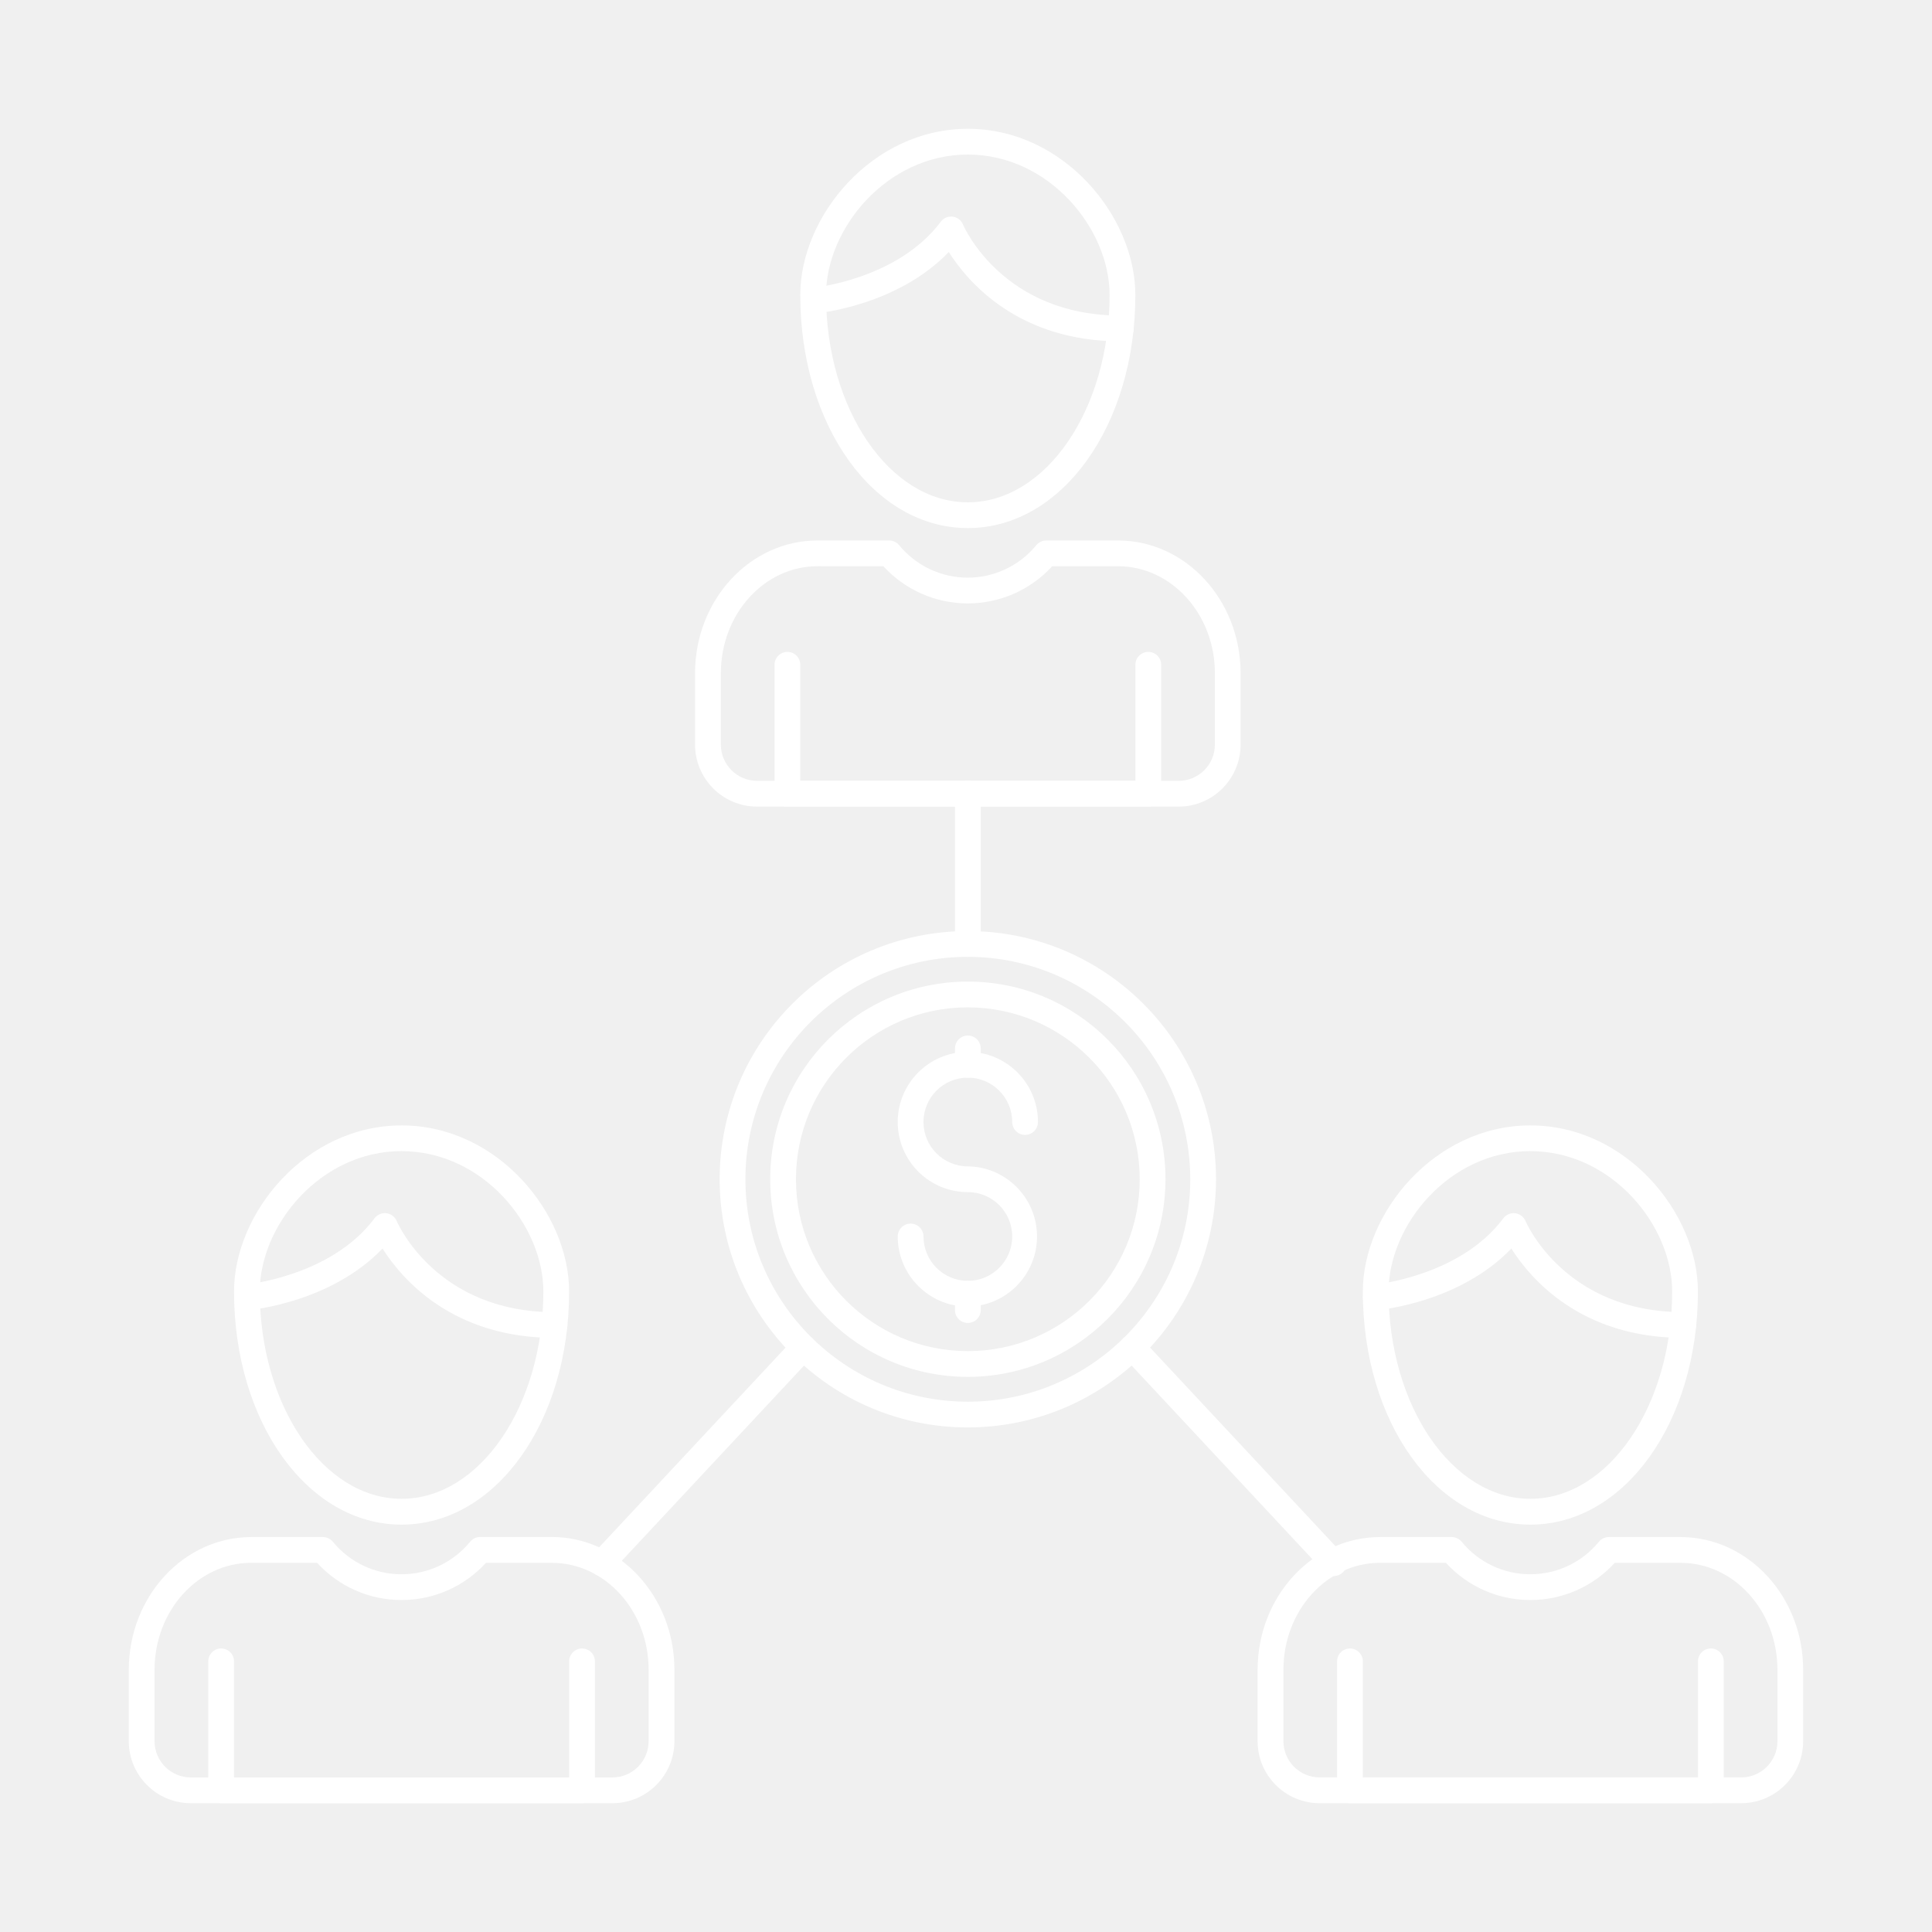
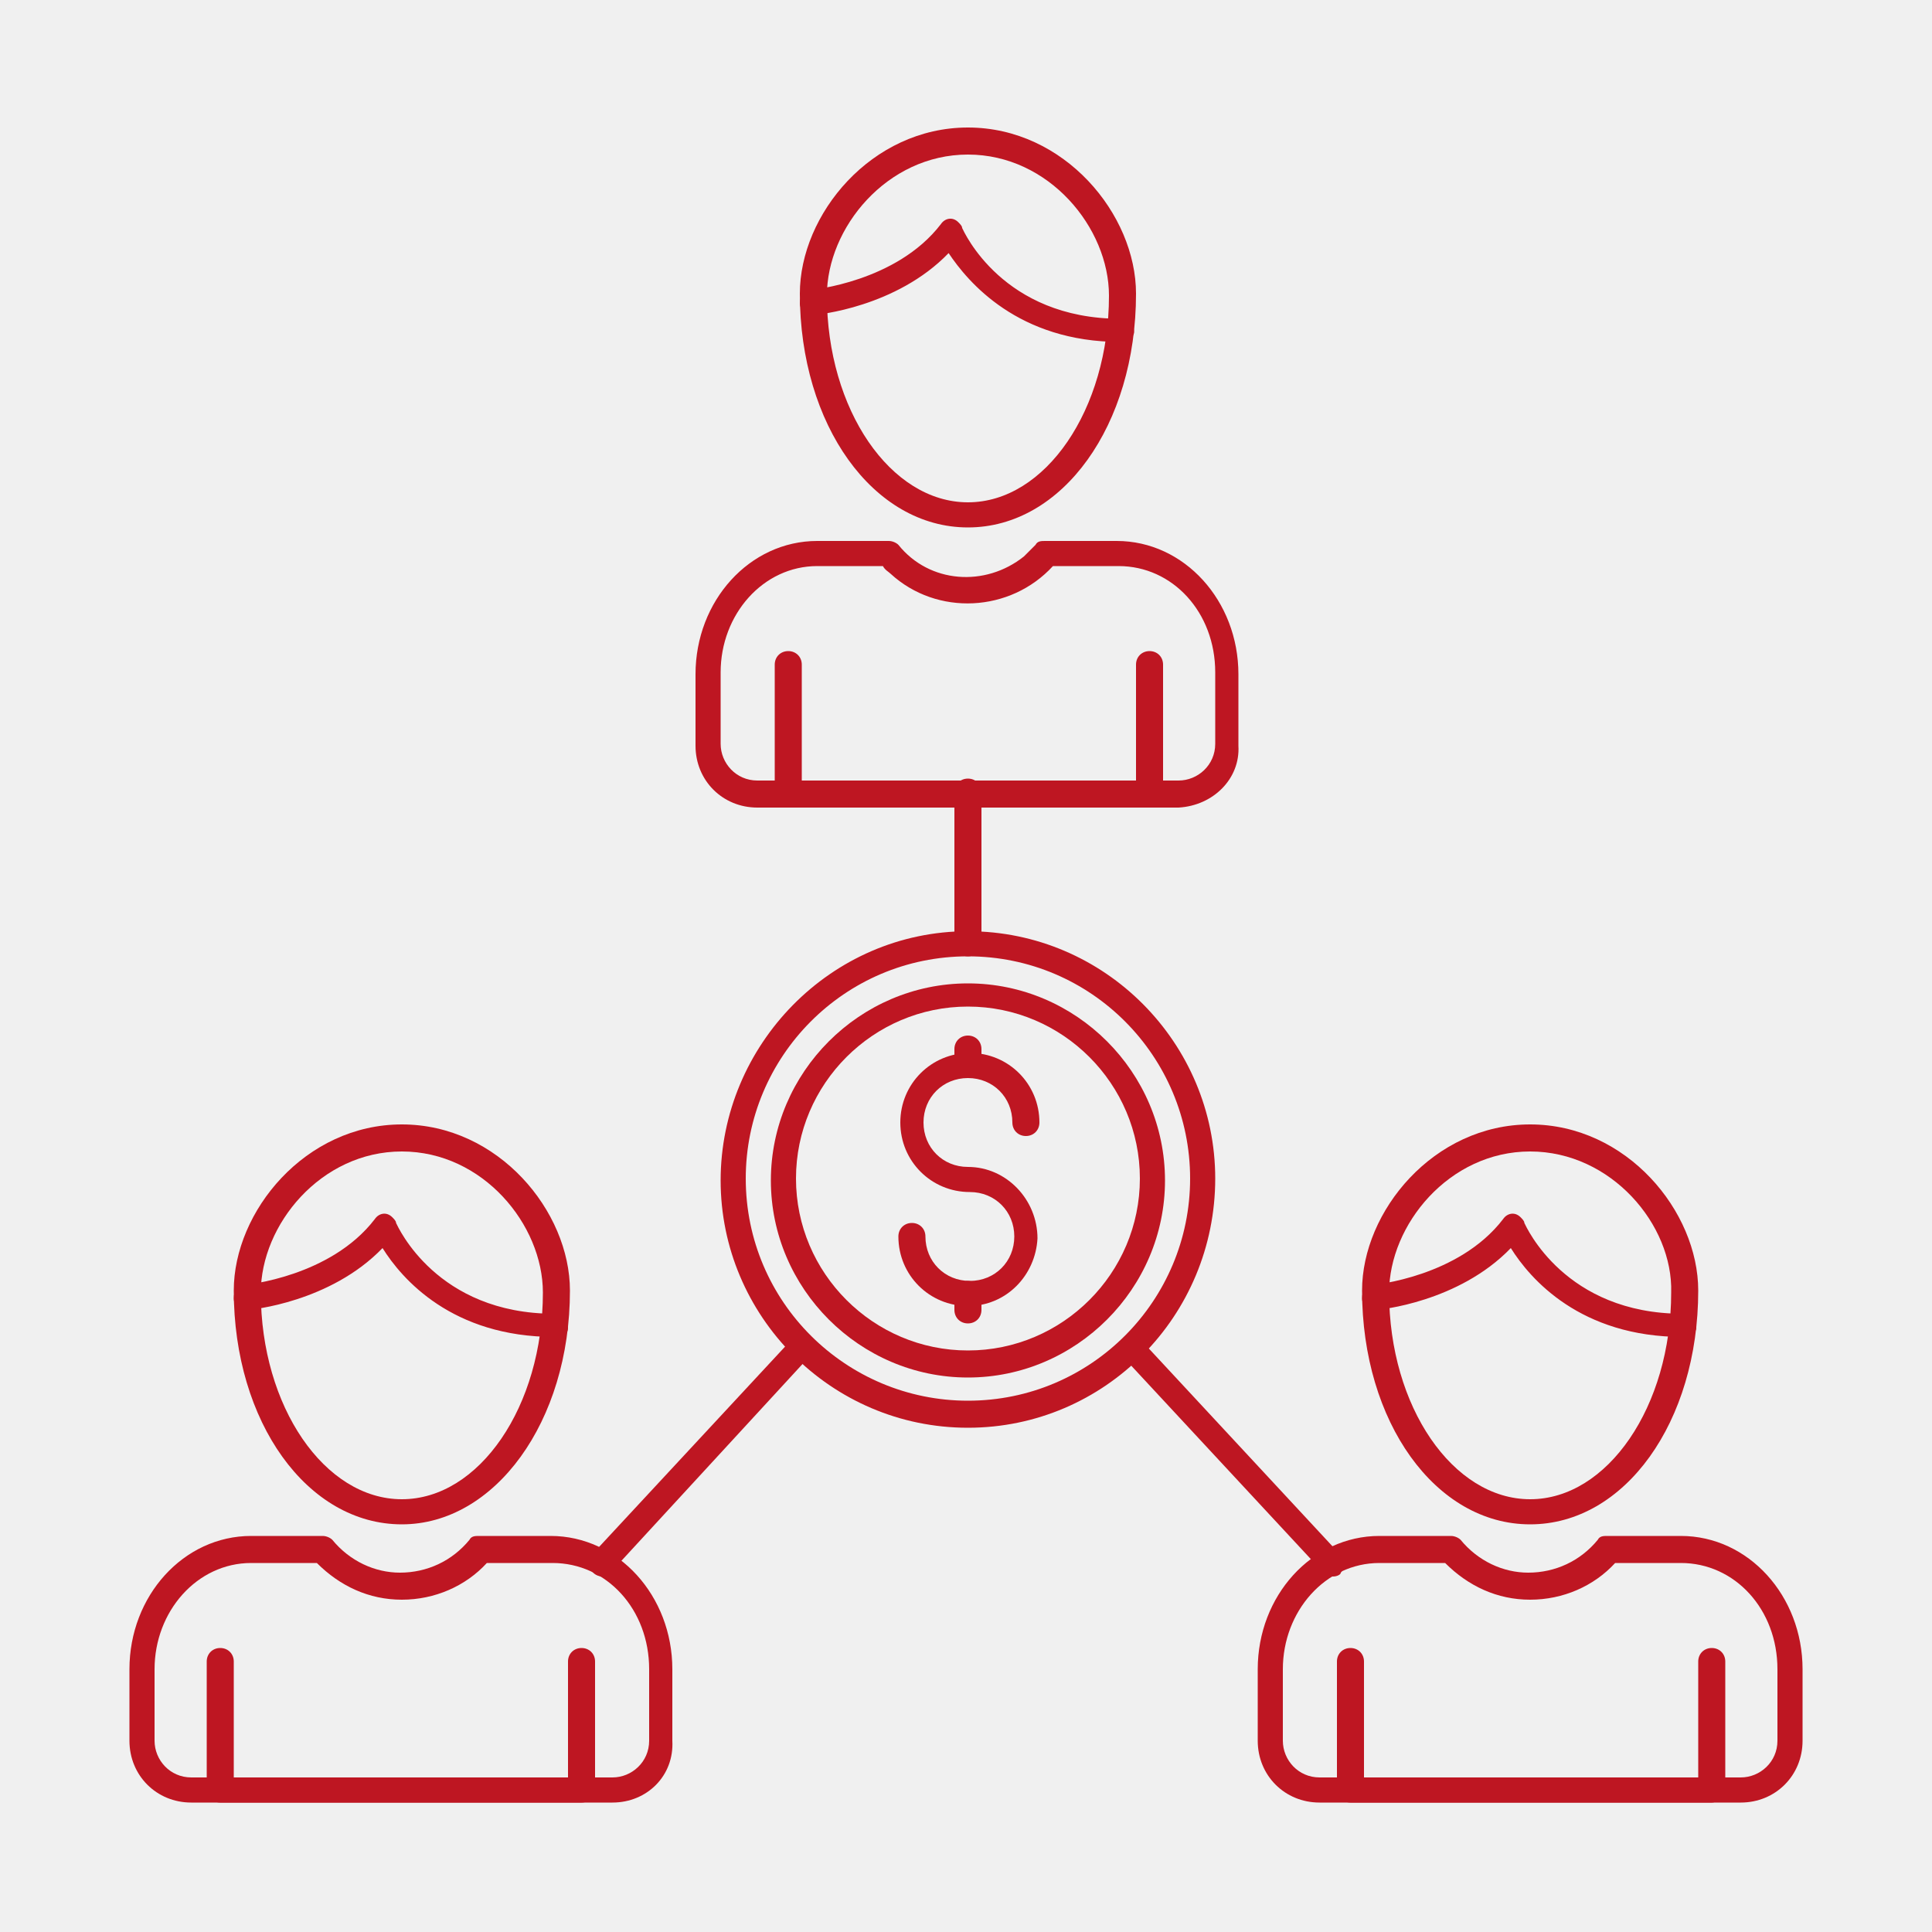
- <svg xmlns="http://www.w3.org/2000/svg" id="Layer_1" height="100" viewBox="0 0 150 150" width="100" fill="#ffffff" data-name="Layer 1">
-   <path d="m47.549 140h-32.738a4.816 4.816 0 0 1 -4.811-4.811v-5.551c0-5.68 4.264-10.3 9.5-10.3h5.573a1 1 0 0 1 .774.367 6.858 6.858 0 0 0 5.323 2.52 6.86 6.86 0 0 0 5.33-2.525 1 1 0 0 1 .773-.367h5.573c5.247 0 9.515 4.622 9.515 10.3v5.552a4.816 4.816 0 0 1 -4.812 4.815zm-28.049-18.664c-4.138 0-7.5 3.725-7.5 8.3v5.551a2.814 2.814 0 0 0 2.811 2.813h32.738a2.813 2.813 0 0 0 2.81-2.81v-5.552c0-4.577-3.371-8.3-7.515-8.3h-5.115a8.849 8.849 0 0 1 -6.555 2.887 8.85 8.85 0 0 1 -6.553-2.887z" />
-   <path d="m45.19 140h-28.02a1 1 0 0 1 -1-1v-10.012a1 1 0 0 1 2 0v9.012h26.02v-9.012a1 1 0 0 1 2 0v10.012a1 1 0 0 1 -1 1z" />
-   <path d="m31.178 118.372c-7.294 0-13.008-7.952-13.008-18.1 0-6.087 5.562-12.895 13.008-12.895s13.008 6.808 13.008 12.895c0 10.148-5.714 18.1-13.008 18.1zm0-29c-6.3 0-11.008 5.751-11.008 10.895 0 8.878 4.938 16.1 11.008 16.1s11.008-7.224 11.008-16.1c0-5.141-4.708-10.892-11.008-10.892z" />
-   <path d="m43.051 103.873c-7.931 0-11.855-4.574-13.352-6.934-4.022 4.185-10.155 4.756-10.436 4.781a1 1 0 0 1 -.172-1.993c.066-.006 6.619-.632 9.986-5.138a1 1 0 0 1 1.723.211c.123.286 3.153 7.076 12.252 7.076a1 1 0 0 1 0 2z" />
-   <path d="m91.513 62.625h-32.739a4.816 4.816 0 0 1 -4.81-4.81v-5.552c0-5.68 4.264-10.3 9.5-10.3h5.573a1 1 0 0 1 .773.366 6.883 6.883 0 0 0 10.647 0 1 1 0 0 1 .773-.366h5.574c5.247 0 9.515 4.621 9.515 10.3v5.552a4.815 4.815 0 0 1 -4.806 4.81zm-28.045-18.663c-4.138 0-7.5 3.724-7.5 8.3v5.552a2.813 2.813 0 0 0 2.81 2.81h32.735a2.813 2.813 0 0 0 2.81-2.81v-5.551c0-4.577-3.371-8.3-7.515-8.3h-5.117a8.884 8.884 0 0 1 -13.107 0z" />
-   <path d="m89.153 62.625h-28.019a1 1 0 0 1 -1-1v-10.012a1 1 0 0 1 2 0v9.012h26.019v-9.012a1 1 0 0 1 2 0v10.012a1 1 0 0 1 -1 1z" />
-   <path d="m75.142 41c-7.3 0-13.009-7.951-13.009-18.1 0-6.092 5.567-12.9 13.009-12.9s13.007 6.808 13.007 12.9c0 10.146-5.713 18.1-13.007 18.1zm0-29c-6.3 0-11.009 5.752-11.009 10.9 0 8.879 4.938 16.1 11.009 16.1s11.007-7.223 11.007-16.1c0-5.148-4.708-10.9-11.007-10.9z" />
-   <path d="m87.015 26.5c-7.932 0-11.856-4.575-13.352-6.934-4.022 4.184-10.156 4.756-10.437 4.78a1 1 0 0 1 -.172-1.992c.066-.006 6.62-.633 9.987-5.139a1 1 0 0 1 1.722.209c.123.286 3.152 7.076 12.252 7.076a1 1 0 0 1 0 2z" />
-   <path d="m135.189 140h-32.738a4.816 4.816 0 0 1 -4.81-4.811v-5.551c0-5.68 4.263-10.3 9.5-10.3h5.573a1 1 0 0 1 .773.367 6.859 6.859 0 0 0 5.323 2.52 6.862 6.862 0 0 0 5.325-2.52 1 1 0 0 1 .773-.367h5.572c5.247 0 9.516 4.622 9.516 10.3v5.552a4.816 4.816 0 0 1 -4.807 4.81zm-28.044-18.664c-4.138 0-7.5 3.725-7.5 8.3v5.551a2.813 2.813 0 0 0 2.81 2.811h32.738a2.814 2.814 0 0 0 2.807-2.808v-5.552c0-4.577-3.371-8.3-7.516-8.3h-5.115a8.849 8.849 0 0 1 -6.555 2.887 8.847 8.847 0 0 1 -6.552-2.887z" />
-   <path d="m132.83 140h-28.019a1 1 0 0 1 -1-1v-10.012a1 1 0 0 1 2 0v9.012h26.019v-9.012a1 1 0 0 1 2 0v10.012a1 1 0 0 1 -1 1z" />
-   <path d="m118.818 118.372c-7.3 0-13.008-7.952-13.008-18.1 0-6.087 5.563-12.895 13.008-12.895s13.008 6.808 13.008 12.895c0 10.148-5.714 18.1-13.008 18.1zm0-29c-6.3 0-11.008 5.751-11.008 10.895 0 8.878 4.938 16.1 11.008 16.1s11.008-7.224 11.008-16.1c0-5.141-4.708-10.892-11.008-10.892z" />
-   <path d="m130.691 103.873c-7.931 0-11.855-4.574-13.351-6.934-4.023 4.185-10.156 4.756-10.438 4.781a1 1 0 0 1 -.172-1.993c.067-.006 6.621-.632 9.988-5.138a1 1 0 0 1 1.721.209c.123.286 3.153 7.075 12.252 7.075a1 1 0 0 1 0 2z" />
-   <path d="m75.144 110.826a19.269 19.269 0 1 1 19.268-19.269 19.291 19.291 0 0 1 -19.268 19.269zm0-36.537a17.269 17.269 0 1 0 17.268 17.268 17.288 17.288 0 0 0 -17.268-17.268z" />
-   <path d="m75.144 106.9a15.345 15.345 0 1 1 15.344-15.343 15.362 15.362 0 0 1 -15.344 15.343zm0-28.69a13.345 13.345 0 1 0 13.344 13.347 13.36 13.36 0 0 0 -13.344-13.345z" />
-   <path d="m75.144 101.444a5.45 5.45 0 0 1 -5.444-5.444 1 1 0 0 1 2 0 3.444 3.444 0 1 0 3.444-3.444 5.444 5.444 0 1 1 5.443-5.443 1 1 0 0 1 -2 0 3.444 3.444 0 1 0 -3.443 3.443 5.444 5.444 0 0 1 0 10.887z" />
-   <path d="m75.144 83.67a1 1 0 0 1 -1-1v-1.27a1 1 0 0 1 2 0v1.27a1 1 0 0 1 -1 1z" />
-   <path d="m75.144 102.714a1 1 0 0 1 -1-1v-1.27a1 1 0 0 1 2 0v1.27a1 1 0 0 1 -1 1z" />
-   <path d="m46.733 122.366a1 1 0 0 1 -.733-1.682l15.637-16.749a1 1 0 1 1 1.463 1.365l-15.635 16.749a1 1 0 0 1 -.732.317z" />
-   <path d="m103.553 122.366a1 1 0 0 1 -.732-.317l-15.636-16.749a1 1 0 1 1 1.462-1.365l15.637 16.749a1 1 0 0 1 -.731 1.682z" />
-   <path d="m75.144 74.289a1 1 0 0 1 -1-1v-11.664a1 1 0 0 1 2 0v11.664a1 1 0 0 1 -1 1z" />
+ <svg xmlns="http://www.w3.org/2000/svg" version="1.1" id="Layer_1" x="0px" y="0px" viewBox="0 0 100 100" style="enable-background:new 0 0 100 100;" xml:space="preserve">
+   <style type="text/css">
+ 	.st0{fill:#BE1622;}
+ </style>
+   <path class="st0" d="M31.7,93.3H9.9c-1.8,0-3.2-1.4-3.2-3.2v-3.7c0-3.8,2.8-6.9,6.3-6.9h3.7c0.2,0,0.4,0.1,0.5,0.2  c0.9,1.1,2.2,1.7,3.5,1.7c1.4,0,2.7-0.6,3.6-1.7c0.1-0.2,0.3-0.2,0.5-0.2h3.7c3.5,0,6.3,3.1,6.3,6.9v3.7  C34.9,91.9,33.5,93.3,31.7,93.3z M13,80.9c-2.8,0-5,2.5-5,5.5v3.7c0,1,0.8,1.9,1.9,1.9h21.8c1,0,1.9-0.8,1.9-1.9v-3.7  c0-3.1-2.2-5.5-5-5.5h-3.4c-1.1,1.2-2.7,1.9-4.4,1.9c-1.7,0-3.2-0.7-4.4-1.9L13,80.9z" />
+   <path class="st0" d="M30.1,93.3H11.4c-0.4,0-0.7-0.3-0.7-0.7V86c0-0.4,0.3-0.7,0.7-0.7s0.7,0.3,0.7,0.7v6h17.3v-6  c0-0.4,0.3-0.7,0.7-0.7c0.4,0,0.7,0.3,0.7,0.7v6.7C30.8,93,30.5,93.3,30.1,93.3z" />
+   <path class="st0" d="M20.8,78.9c-4.9,0-8.7-5.3-8.7-12.1c0-4.1,3.7-8.6,8.7-8.6s8.7,4.5,8.7,8.6C29.5,73.6,25.6,78.9,20.8,78.9z   M20.8,59.6c-4.2,0-7.3,3.8-7.3,7.3c0,5.9,3.3,10.7,7.3,10.7s7.3-4.8,7.3-10.7C28.1,63.4,25,59.6,20.8,59.6L20.8,59.6z" />
+   <path class="st0" d="M28.7,69.2c-5.3,0-7.9-3-8.9-4.6c-2.7,2.8-6.8,3.2-7,3.2c-0.4,0-0.7-0.2-0.7-0.6c0-0.4,0.2-0.7,0.6-0.7  c0,0,4.4-0.4,6.7-3.4c0.2-0.3,0.6-0.4,0.9-0.1c0.1,0.1,0.2,0.2,0.2,0.3c0.1,0.2,2.1,4.7,8.2,4.7c0.4,0,0.7,0.3,0.7,0.7  S29.1,69.3,28.7,69.2L28.7,69.2z" />
+   <path class="st0" d="M61,41.8H39.2c-1.8,0-3.2-1.4-3.2-3.2v-3.7c0-3.8,2.8-6.9,6.3-6.9H46c0.2,0,0.4,0.1,0.5,0.2  c1.6,2,4.5,2.2,6.5,0.6c0.2-0.2,0.4-0.4,0.6-0.6c0.1-0.2,0.3-0.2,0.5-0.2h3.7c3.5,0,6.3,3.1,6.3,6.9v3.7  C64.2,40.3,62.8,41.7,61,41.8z M42.3,29.3c-2.8,0-5,2.5-5,5.5v3.7c0,1,0.8,1.9,1.9,1.9H61c1,0,1.9-0.8,1.9-1.9v-3.7  c0-3.1-2.2-5.5-5-5.5h-3.4c-2.2,2.4-6,2.6-8.4,0.4c-0.1-0.1-0.3-0.2-0.4-0.4L42.3,29.3z" />
+   <path class="st0" d="M59.4,41.8H40.8c-0.4,0-0.7-0.3-0.7-0.7v-6.7c0-0.4,0.3-0.7,0.7-0.7c0.4,0,0.7,0.3,0.7,0.7v6h17.3v-6  c0-0.4,0.3-0.7,0.7-0.7c0.4,0,0.7,0.3,0.7,0.7v6.7C60.1,41.5,59.8,41.8,59.4,41.8z" />
+   <path class="st0" d="M50.1,27.3c-4.9,0-8.7-5.3-8.7-12.1c0-4.1,3.7-8.6,8.7-8.6s8.7,4.5,8.7,8.6C58.8,22,55,27.3,50.1,27.3z M50.1,8  c-4.2,0-7.3,3.8-7.3,7.3c0,5.9,3.3,10.7,7.3,10.7s7.3-4.8,7.3-10.7C57.4,11.8,54.3,8,50.1,8z" />
+   <path class="st0" d="M58,17.7c-5.3,0-7.9-3.1-8.9-4.6c-2.7,2.8-6.8,3.2-7,3.2c-0.4,0-0.7-0.3-0.7-0.6c0-0.4,0.2-0.7,0.6-0.7  c0,0,4.4-0.4,6.7-3.4c0.2-0.3,0.6-0.4,0.9-0.1c0.1,0.1,0.2,0.2,0.2,0.3c0.1,0.2,2.1,4.7,8.2,4.7c0.4,0,0.7,0.3,0.7,0.7  C58.7,17.4,58.4,17.7,58,17.7z" />
+   <path class="st0" d="M90.1,93.3H68.3c-1.8,0-3.2-1.4-3.2-3.2v-3.7c0-3.8,2.8-6.9,6.3-6.9h3.7c0.2,0,0.4,0.1,0.5,0.2  c0.9,1.1,2.2,1.7,3.5,1.7c1.4,0,2.7-0.6,3.6-1.7c0.1-0.2,0.3-0.2,0.5-0.2H87c3.5,0,6.3,3.1,6.3,6.9v3.7  C93.3,91.9,91.9,93.3,90.1,93.3z M71.4,80.9c-2.8,0-5,2.5-5,5.5v3.7c0,1,0.8,1.9,1.9,1.9h21.8c1,0,1.9-0.8,1.9-1.9v-3.7  c0-3.1-2.2-5.5-5-5.5h-3.4c-1.1,1.2-2.7,1.9-4.4,1.9c-1.7,0-3.2-0.7-4.4-1.9L71.4,80.9z" />
+   <path class="st0" d="M88.6,93.3H69.9c-0.4,0-0.7-0.3-0.7-0.7V86c0-0.4,0.3-0.7,0.7-0.7c0.4,0,0.7,0.3,0.7,0.7v6h17.3v-6  c0-0.4,0.3-0.7,0.7-0.7s0.7,0.3,0.7,0.7v6.7C89.2,93,88.9,93.3,88.6,93.3z" />
+   <path class="st0" d="M79.2,78.9c-4.9,0-8.7-5.3-8.7-12.1c0-4.1,3.7-8.6,8.7-8.6s8.7,4.5,8.7,8.6C87.9,73.6,84.1,78.9,79.2,78.9z   M79.2,59.6c-4.2,0-7.3,3.8-7.3,7.3c0,5.9,3.3,10.7,7.3,10.7c4,0,7.3-4.8,7.3-10.7C86.6,63.4,83.4,59.6,79.2,59.6L79.2,59.6z" />
+   <path class="st0" d="M87.1,69.2c-5.3,0-7.9-3-8.9-4.6c-2.7,2.8-6.8,3.2-7,3.2c-0.4,0-0.7-0.2-0.7-0.6s0.2-0.7,0.6-0.7  c0,0,4.4-0.4,6.7-3.4c0.2-0.3,0.6-0.4,0.9-0.1c0.1,0.1,0.2,0.2,0.2,0.3c0.1,0.2,2.1,4.7,8.2,4.7c0.4,0,0.7,0.3,0.7,0.7  C87.8,69,87.5,69.2,87.1,69.2z" />
+   <path class="st0" d="M50.1,73.9c-7.1,0-12.8-5.8-12.8-12.8S43,48.2,50.1,48.2c7.1,0,12.8,5.8,12.8,12.8c0,0,0,0,0,0  C62.9,68.1,57.2,73.9,50.1,73.9z M50.1,49.5c-6.4,0-11.5,5.2-11.5,11.5c0,6.4,5.2,11.5,11.5,11.5c6.4,0,11.5-5.2,11.5-11.5  c0,0,0,0,0,0C61.6,54.7,56.5,49.5,50.1,49.5z" />
+   <path class="st0" d="M50.1,71.3c-5.6,0-10.2-4.6-10.2-10.2s4.6-10.2,10.2-10.2c5.6,0,10.2,4.6,10.2,10.2c0,0,0,0,0,0  C60.3,66.7,55.7,71.3,50.1,71.3z M50.1,52.1c-4.9,0-8.9,4-8.9,8.9c0,4.9,4,8.9,8.9,8.9c4.9,0,8.9-4,8.9-8.9  C59,56.1,55,52.1,50.1,52.1L50.1,52.1z" />
+   <path class="st0" d="M50.1,67.6c-2,0-3.6-1.6-3.6-3.6c0-0.4,0.3-0.7,0.7-0.7c0.4,0,0.7,0.3,0.7,0.7c0,1.3,1,2.3,2.3,2.3  c1.3,0,2.3-1,2.3-2.3c0-1.3-1-2.3-2.3-2.3c-2,0-3.6-1.6-3.6-3.6s1.6-3.6,3.6-3.6s3.6,1.6,3.6,3.6c0,0,0,0,0,0c0,0.4-0.3,0.7-0.7,0.7  c-0.4,0-0.7-0.3-0.7-0.7c0-1.3-1-2.3-2.3-2.3c-1.3,0-2.3,1-2.3,2.3s1,2.3,2.3,2.3c0,0,0,0,0,0c2,0,3.6,1.7,3.6,3.7  C53.6,66,52.1,67.6,50.1,67.6L50.1,67.6z" />
+   <path class="st0" d="M50.1,55.8c-0.4,0-0.7-0.3-0.7-0.7v-0.8c0-0.4,0.3-0.7,0.7-0.7c0.4,0,0.7,0.3,0.7,0.7v0.8  C50.8,55.5,50.5,55.8,50.1,55.8z" />
+   <path class="st0" d="M50.1,68.5c-0.4,0-0.7-0.3-0.7-0.7V67c0-0.4,0.3-0.7,0.7-0.7c0.4,0,0.7,0.3,0.7,0.7v0.8  C50.8,68.2,50.5,68.5,50.1,68.5z" />
+   <path class="st0" d="M31.2,81.6c-0.4,0-0.7-0.3-0.7-0.7c0-0.2,0.1-0.3,0.2-0.5l10.4-11.2c0.3-0.3,0.7-0.3,0.9,0  c0.3,0.3,0.3,0.7,0,0.9l0,0L31.6,81.4C31.5,81.5,31.3,81.6,31.2,81.6z" />
+   <path class="st0" d="M69,81.6c-0.2,0-0.4-0.1-0.5-0.2L58.1,70.2c-0.3-0.3-0.2-0.7,0-0.9s0.7-0.2,0.9,0l0,0l10.4,11.2  c0.3,0.3,0.2,0.7,0,0.9C69.4,81.5,69.2,81.6,69,81.6z" />
+   <path class="st0" d="M50.1,49.5c-0.4,0-0.7-0.3-0.7-0.7v-7.8c0-0.4,0.3-0.7,0.7-0.7c0.4,0,0.7,0.3,0.7,0.7v7.8  C50.8,49.2,50.5,49.5,50.1,49.5z" />
</svg>
